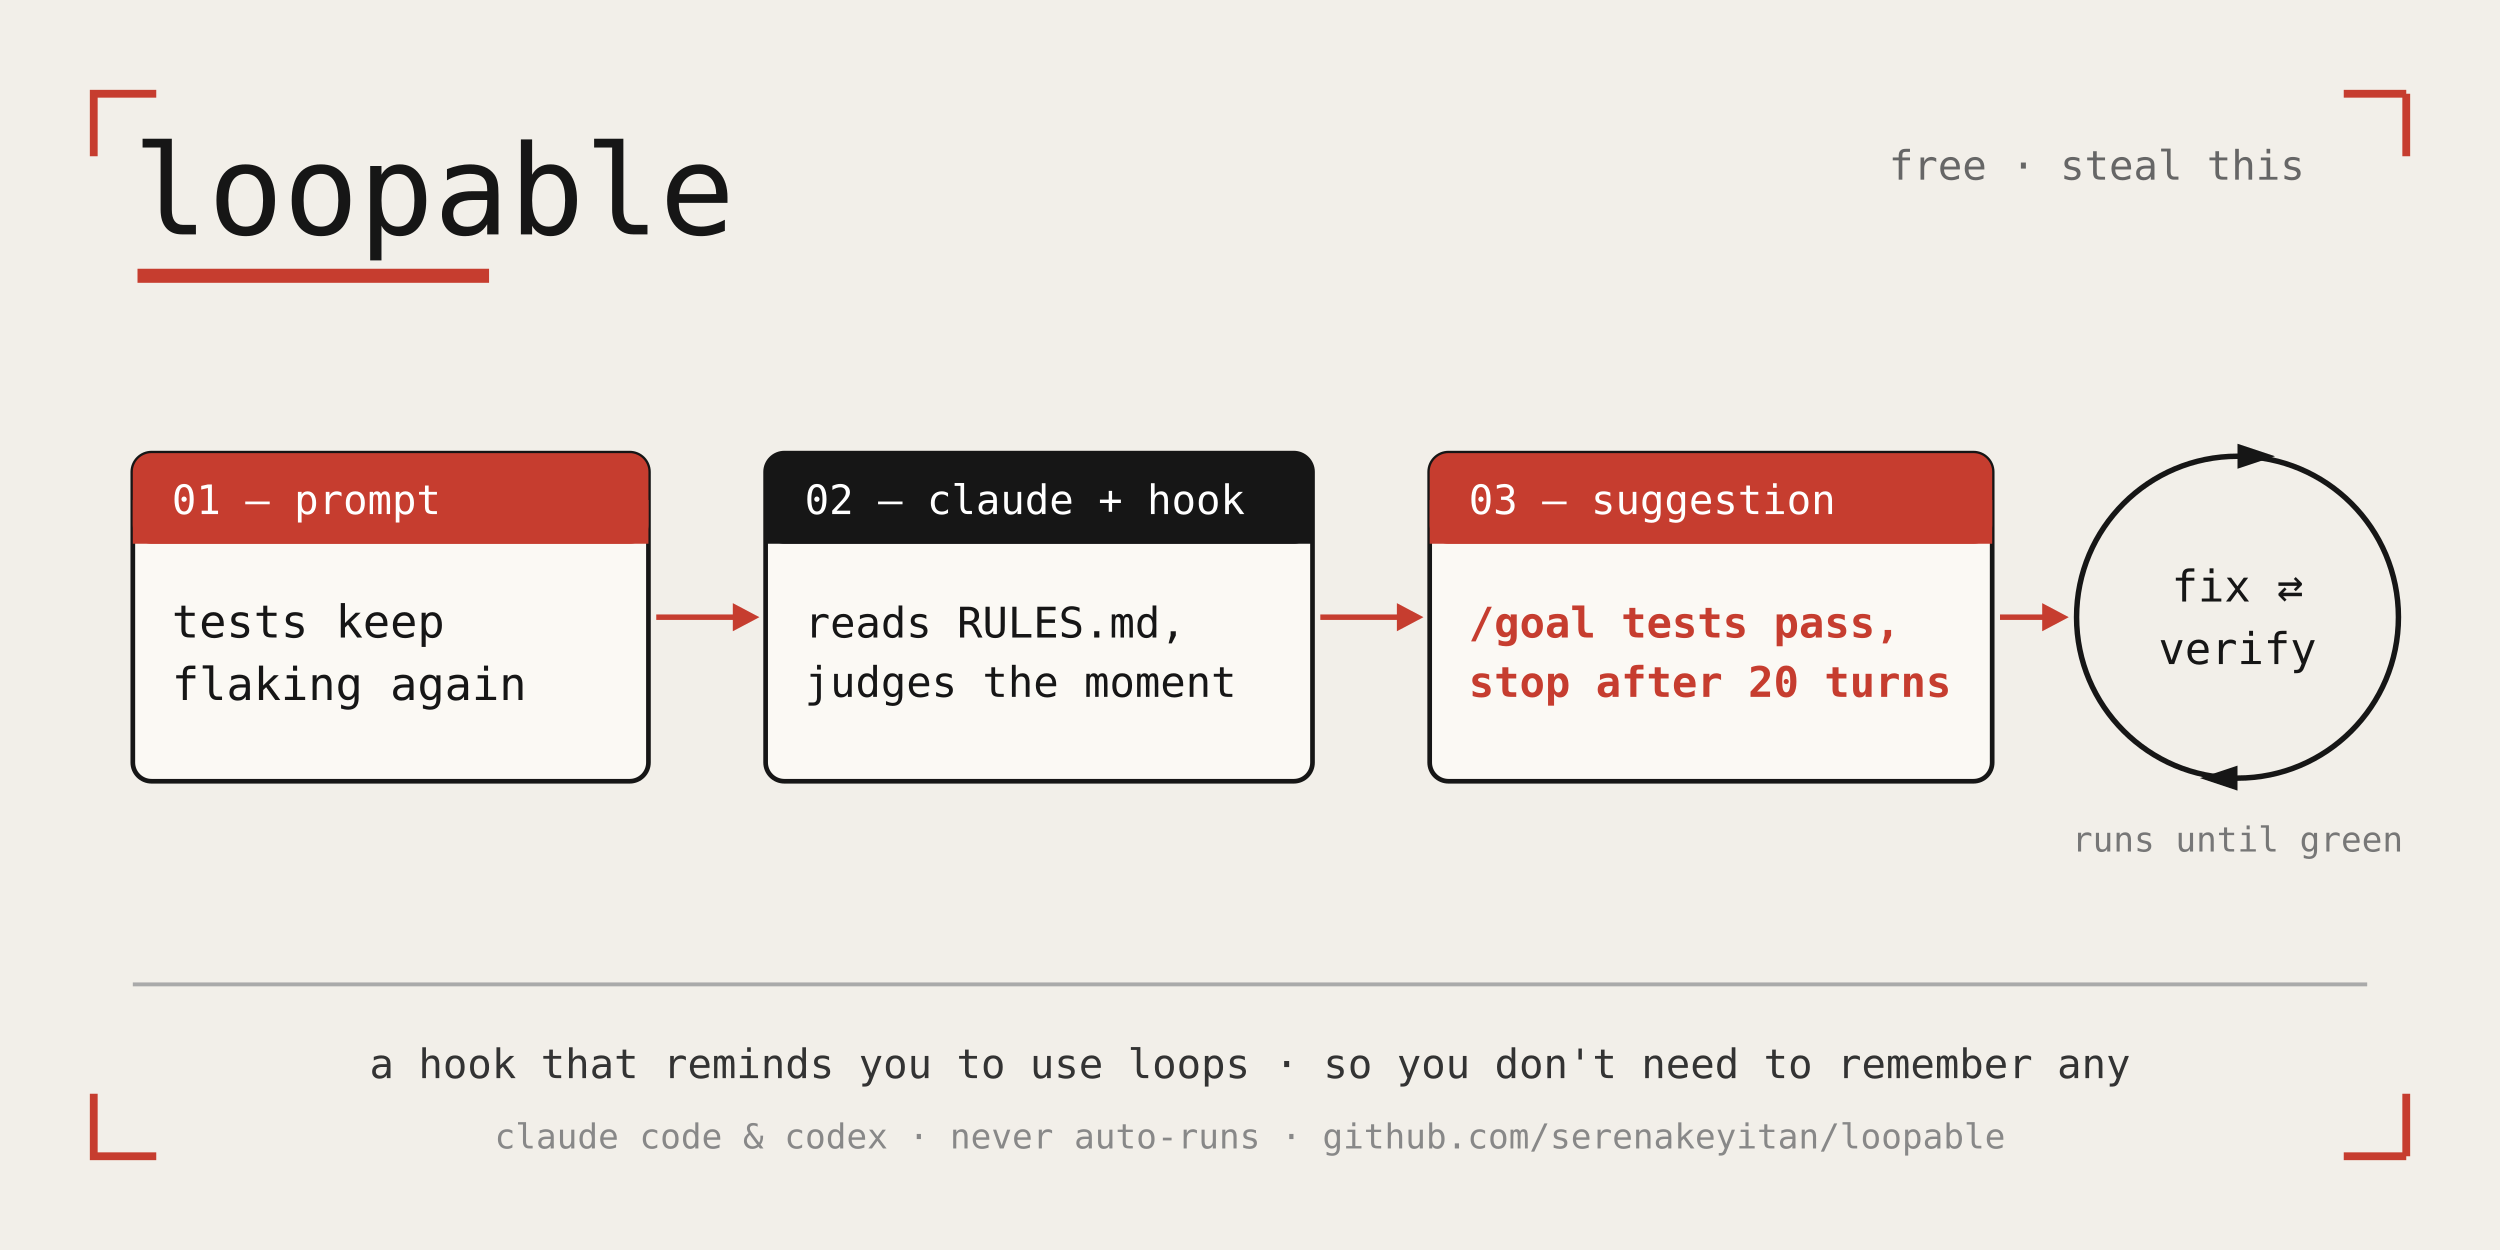
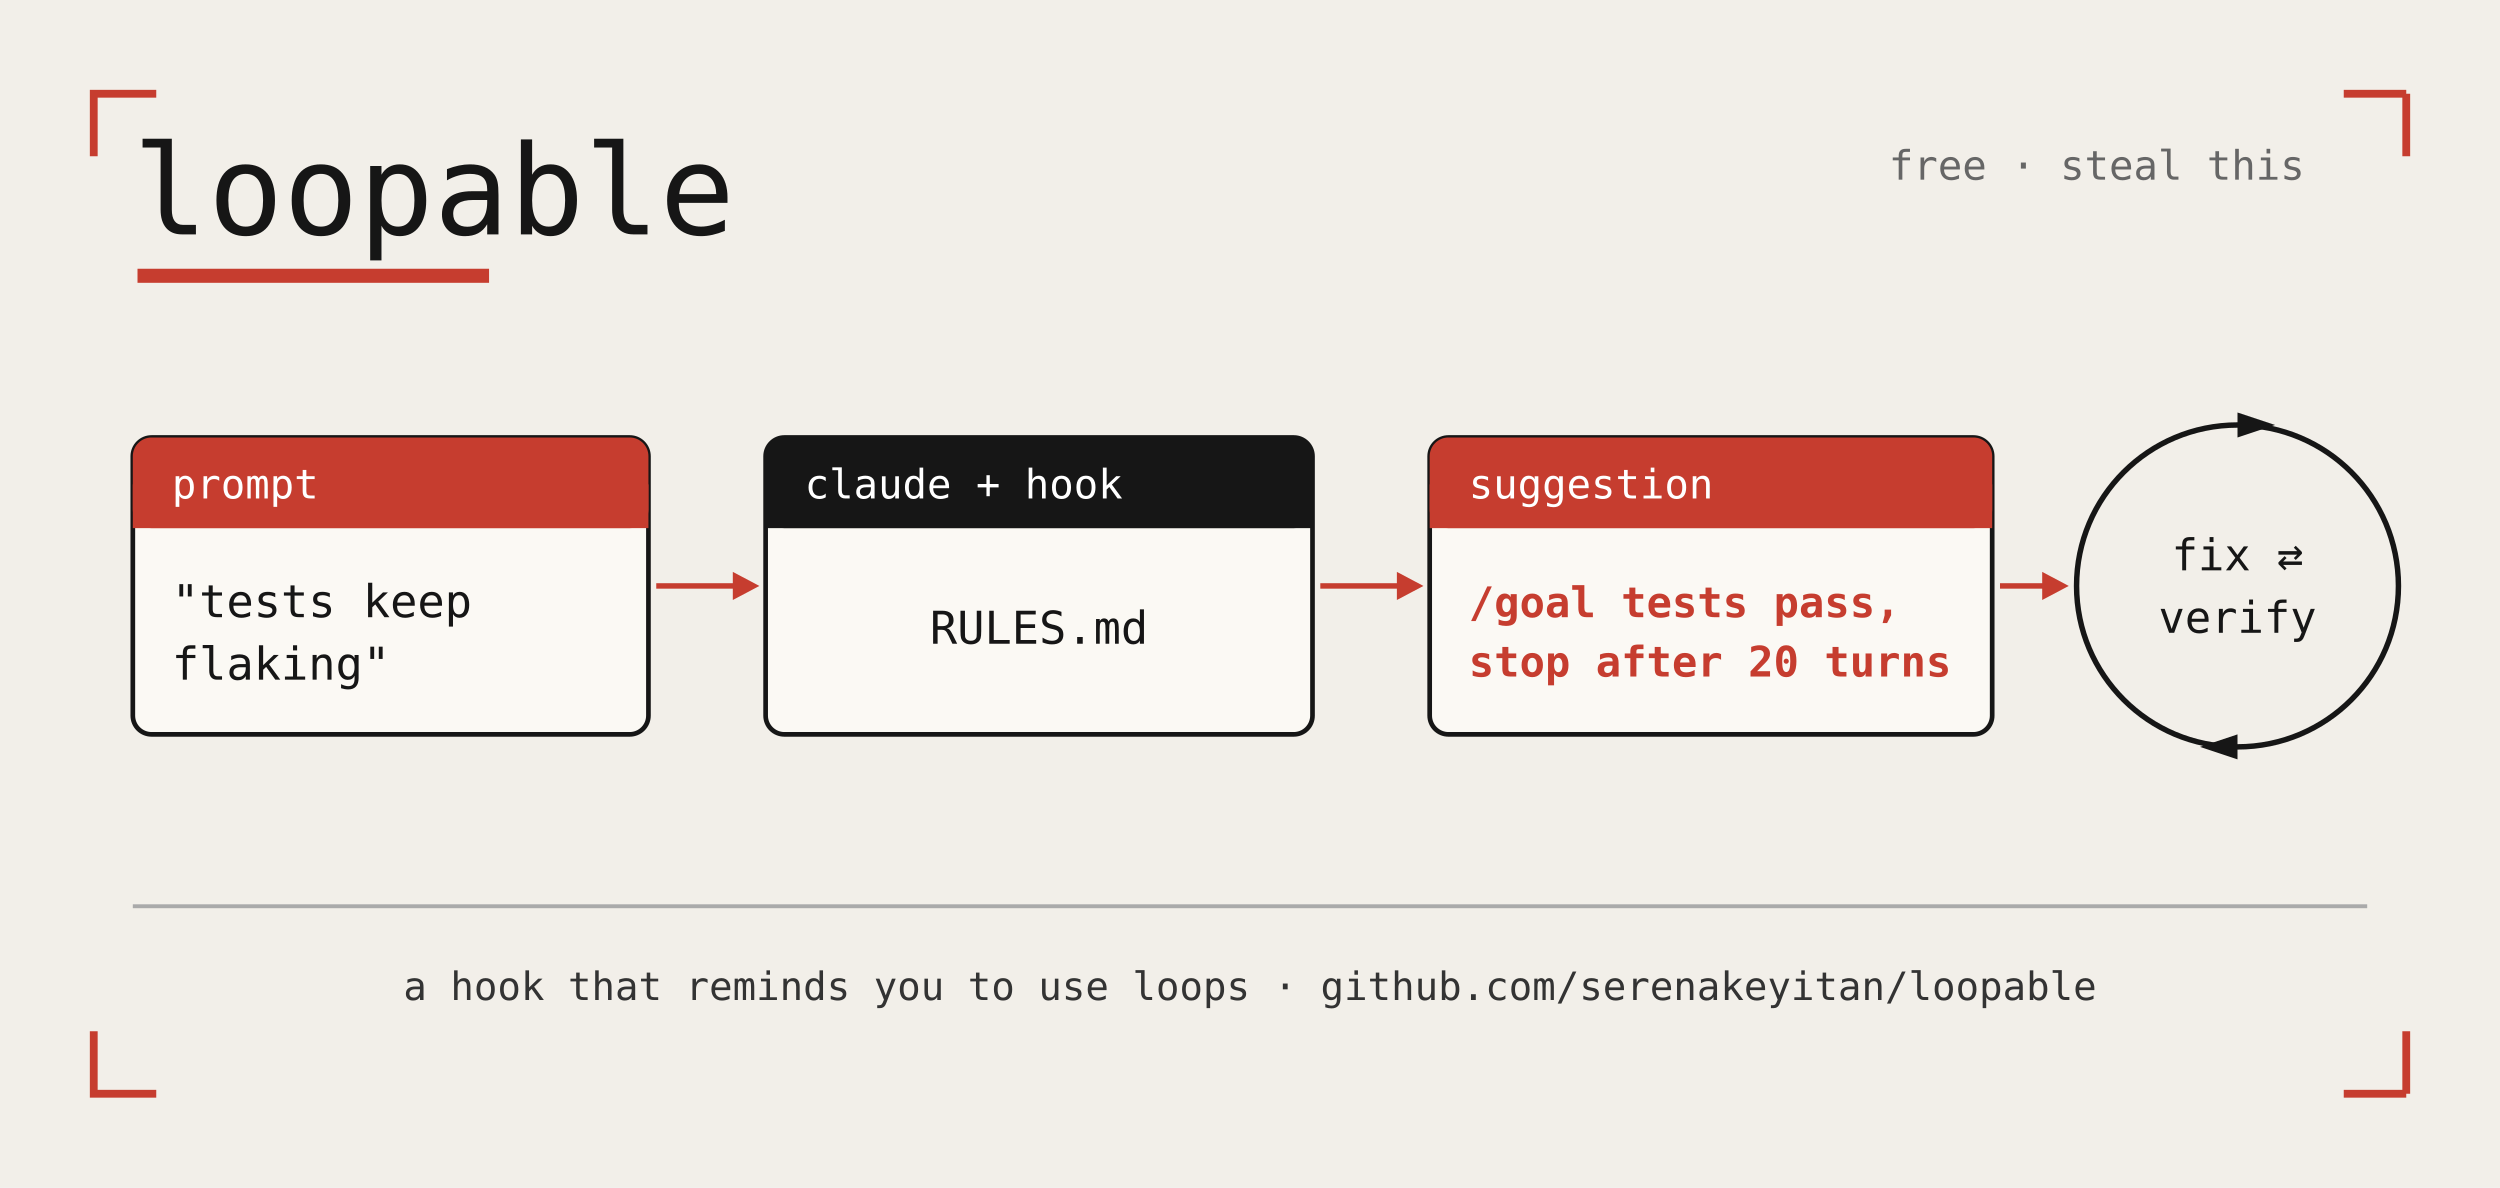
- <svg xmlns="http://www.w3.org/2000/svg" viewBox="0 0 1600 800" font-family="ui-monospace, 'SF Mono', Menlo, monospace">
-   <rect x="0" y="0" width="1600" height="800" fill="#f2efe9" />
+ <svg xmlns="http://www.w3.org/2000/svg" viewBox="0 0 1600 760" font-family="ui-monospace, 'SF Mono', Menlo, monospace">
+   <rect x="0" y="0" width="1600" height="760" fill="#f2efe9" />
  <path d="M60 100 v-40 h40" fill="none" stroke="#c63d2f" stroke-width="5" />
  <path d="M1540 60 h-40 M1540 60 v40" fill="none" stroke="#c63d2f" stroke-width="5" />
-   <path d="M60 700 v40 h40" fill="none" stroke="#c63d2f" stroke-width="5" />
-   <path d="M1540 740 h-40 M1540 740 v-40" fill="none" stroke="#c63d2f" stroke-width="5" />
+   <path d="M60 660 v40 h40" fill="none" stroke="#c63d2f" stroke-width="5" />
+   <path d="M1540 700 h-40 M1540 700 v-40" fill="none" stroke="#c63d2f" stroke-width="5" />
  <text x="85" y="150" font-size="80" fill="#161616">loopable</text>
  <rect x="88" y="172" width="225" height="9" fill="#c63d2f" />
  <text x="1475" y="115" font-size="26" fill="#666" text-anchor="end">free · steal this</text>
-   <rect x="85" y="290" width="330" height="210" rx="12" fill="#fbf9f4" stroke="#161616" stroke-width="3" />
-   <rect x="85" y="290" width="330" height="58" rx="12" fill="#c63d2f" />
-   <rect x="85" y="320" width="330" height="28" fill="#c63d2f" />
-   <text x="110" y="329" font-size="26" fill="#fff">01 — prompt</text>
-   <text x="110" y="408" font-size="29" fill="#161616">tests keep</text>
-   <text x="110" y="448" font-size="29" fill="#161616">flaking again</text>
-   <line x1="420" y1="395" x2="478" y2="395" stroke="#c63d2f" stroke-width="3.5" />
-   <path d="M486 395 l-17 -9 v18 z" fill="#c63d2f" />
-   <rect x="490" y="290" width="350" height="210" rx="12" fill="#fbf9f4" stroke="#161616" stroke-width="3" />
-   <rect x="490" y="290" width="350" height="58" rx="12" fill="#161616" />
-   <rect x="490" y="320" width="350" height="28" fill="#161616" />
-   <text x="515" y="329" font-size="26" fill="#fff">02 — claude + hook</text>
-   <text x="515" y="408" font-size="27" fill="#161616">reads RULES.md,</text>
-   <text x="515" y="446" font-size="27" fill="#161616">judges the moment</text>
-   <line x1="845" y1="395" x2="903" y2="395" stroke="#c63d2f" stroke-width="3.5" />
-   <path d="M911 395 l-17 -9 v18 z" fill="#c63d2f" />
-   <rect x="915" y="290" width="360" height="210" rx="12" fill="#fbf9f4" stroke="#161616" stroke-width="3" />
-   <rect x="915" y="290" width="360" height="58" rx="12" fill="#c63d2f" />
-   <rect x="915" y="320" width="360" height="28" fill="#c63d2f" />
-   <text x="940" y="329" font-size="26" fill="#fff">03 — suggestion</text>
-   <text x="940" y="408" font-size="27" font-weight="bold" fill="#c63d2f">/goal tests pass,</text>
-   <text x="940" y="446" font-size="27" font-weight="bold" fill="#c63d2f">stop after 20 turns</text>
-   <line x1="1280" y1="395" x2="1316" y2="395" stroke="#c63d2f" stroke-width="3.5" />
-   <path d="M1324 395 l-17 -9 v18 z" fill="#c63d2f" />
-   <circle cx="1432" cy="395" r="103" fill="none" stroke="#161616" stroke-width="3.5" />
-   <polygon points="1432,284 1456,292 1432,300" fill="#161616" />
-   <polygon points="1432,490 1408,498 1432,506" fill="#161616" />
-   <text x="1432" y="385" font-size="28" fill="#161616" text-anchor="middle">fix ⇄</text>
-   <text x="1432" y="425" font-size="28" fill="#161616" text-anchor="middle">verify</text>
-   <text x="1432" y="545" font-size="22" fill="#777" text-anchor="middle">runs until green</text>
-   <line x1="85" y1="630" x2="1515" y2="630" stroke="#aaa" stroke-width="2.5" />
-   <text x="800" y="690" font-size="26" fill="#333" text-anchor="middle">a hook that reminds you to use loops · so you don't need to remember any</text>
-   <text x="800" y="735" font-size="22" fill="#888" text-anchor="middle">claude code &amp; codex · never auto-runs · github.com/serenakeyitan/loopable</text>
+   <rect x="85" y="280" width="330" height="190" rx="12" fill="#fbf9f4" stroke="#161616" stroke-width="3" />
+   <rect x="85" y="280" width="330" height="58" rx="12" fill="#c63d2f" />
+   <rect x="85" y="310" width="330" height="28" fill="#c63d2f" />
+   <text x="110" y="319" font-size="26" fill="#fff">prompt</text>
+   <text x="110" y="395" font-size="29" fill="#161616">"tests keep</text>
+   <text x="110" y="435" font-size="29" fill="#161616"> flaking"</text>
+   <line x1="420" y1="375" x2="478" y2="375" stroke="#c63d2f" stroke-width="3.5" />
+   <path d="M486 375 l-17 -9 v18 z" fill="#c63d2f" />
+   <rect x="490" y="280" width="350" height="190" rx="12" fill="#fbf9f4" stroke="#161616" stroke-width="3" />
+   <rect x="490" y="280" width="350" height="58" rx="12" fill="#161616" />
+   <rect x="490" y="310" width="350" height="28" fill="#161616" />
+   <text x="515" y="319" font-size="26" fill="#fff">claude + hook</text>
+   <text x="665" y="412" font-size="29" fill="#161616" text-anchor="middle">RULES.md</text>
+   <line x1="845" y1="375" x2="903" y2="375" stroke="#c63d2f" stroke-width="3.5" />
+   <path d="M911 375 l-17 -9 v18 z" fill="#c63d2f" />
+   <rect x="915" y="280" width="360" height="190" rx="12" fill="#fbf9f4" stroke="#161616" stroke-width="3" />
+   <rect x="915" y="280" width="360" height="58" rx="12" fill="#c63d2f" />
+   <rect x="915" y="310" width="360" height="28" fill="#c63d2f" />
+   <text x="940" y="319" font-size="26" fill="#fff">suggestion</text>
+   <text x="940" y="395" font-size="27" font-weight="bold" fill="#c63d2f">/goal tests pass,</text>
+   <text x="940" y="433" font-size="27" font-weight="bold" fill="#c63d2f">stop after 20 turns</text>
+   <line x1="1280" y1="375" x2="1316" y2="375" stroke="#c63d2f" stroke-width="3.5" />
+   <path d="M1324 375 l-17 -9 v18 z" fill="#c63d2f" />
+   <circle cx="1432" cy="375" r="103" fill="none" stroke="#161616" stroke-width="3.5" />
+   <polygon points="1432,264 1456,272 1432,280" fill="#161616" />
+   <polygon points="1432,470 1408,478 1432,486" fill="#161616" />
+   <text x="1432" y="365" font-size="28" fill="#161616" text-anchor="middle">fix ⇄</text>
+   <text x="1432" y="405" font-size="28" fill="#161616" text-anchor="middle">verify</text>
+   <line x1="85" y1="580" x2="1515" y2="580" stroke="#aaa" stroke-width="2.5" />
+   <text x="800" y="640" font-size="25" fill="#333" text-anchor="middle">a hook that reminds you to use loops · github.com/serenakeyitan/loopable</text>
</svg>
